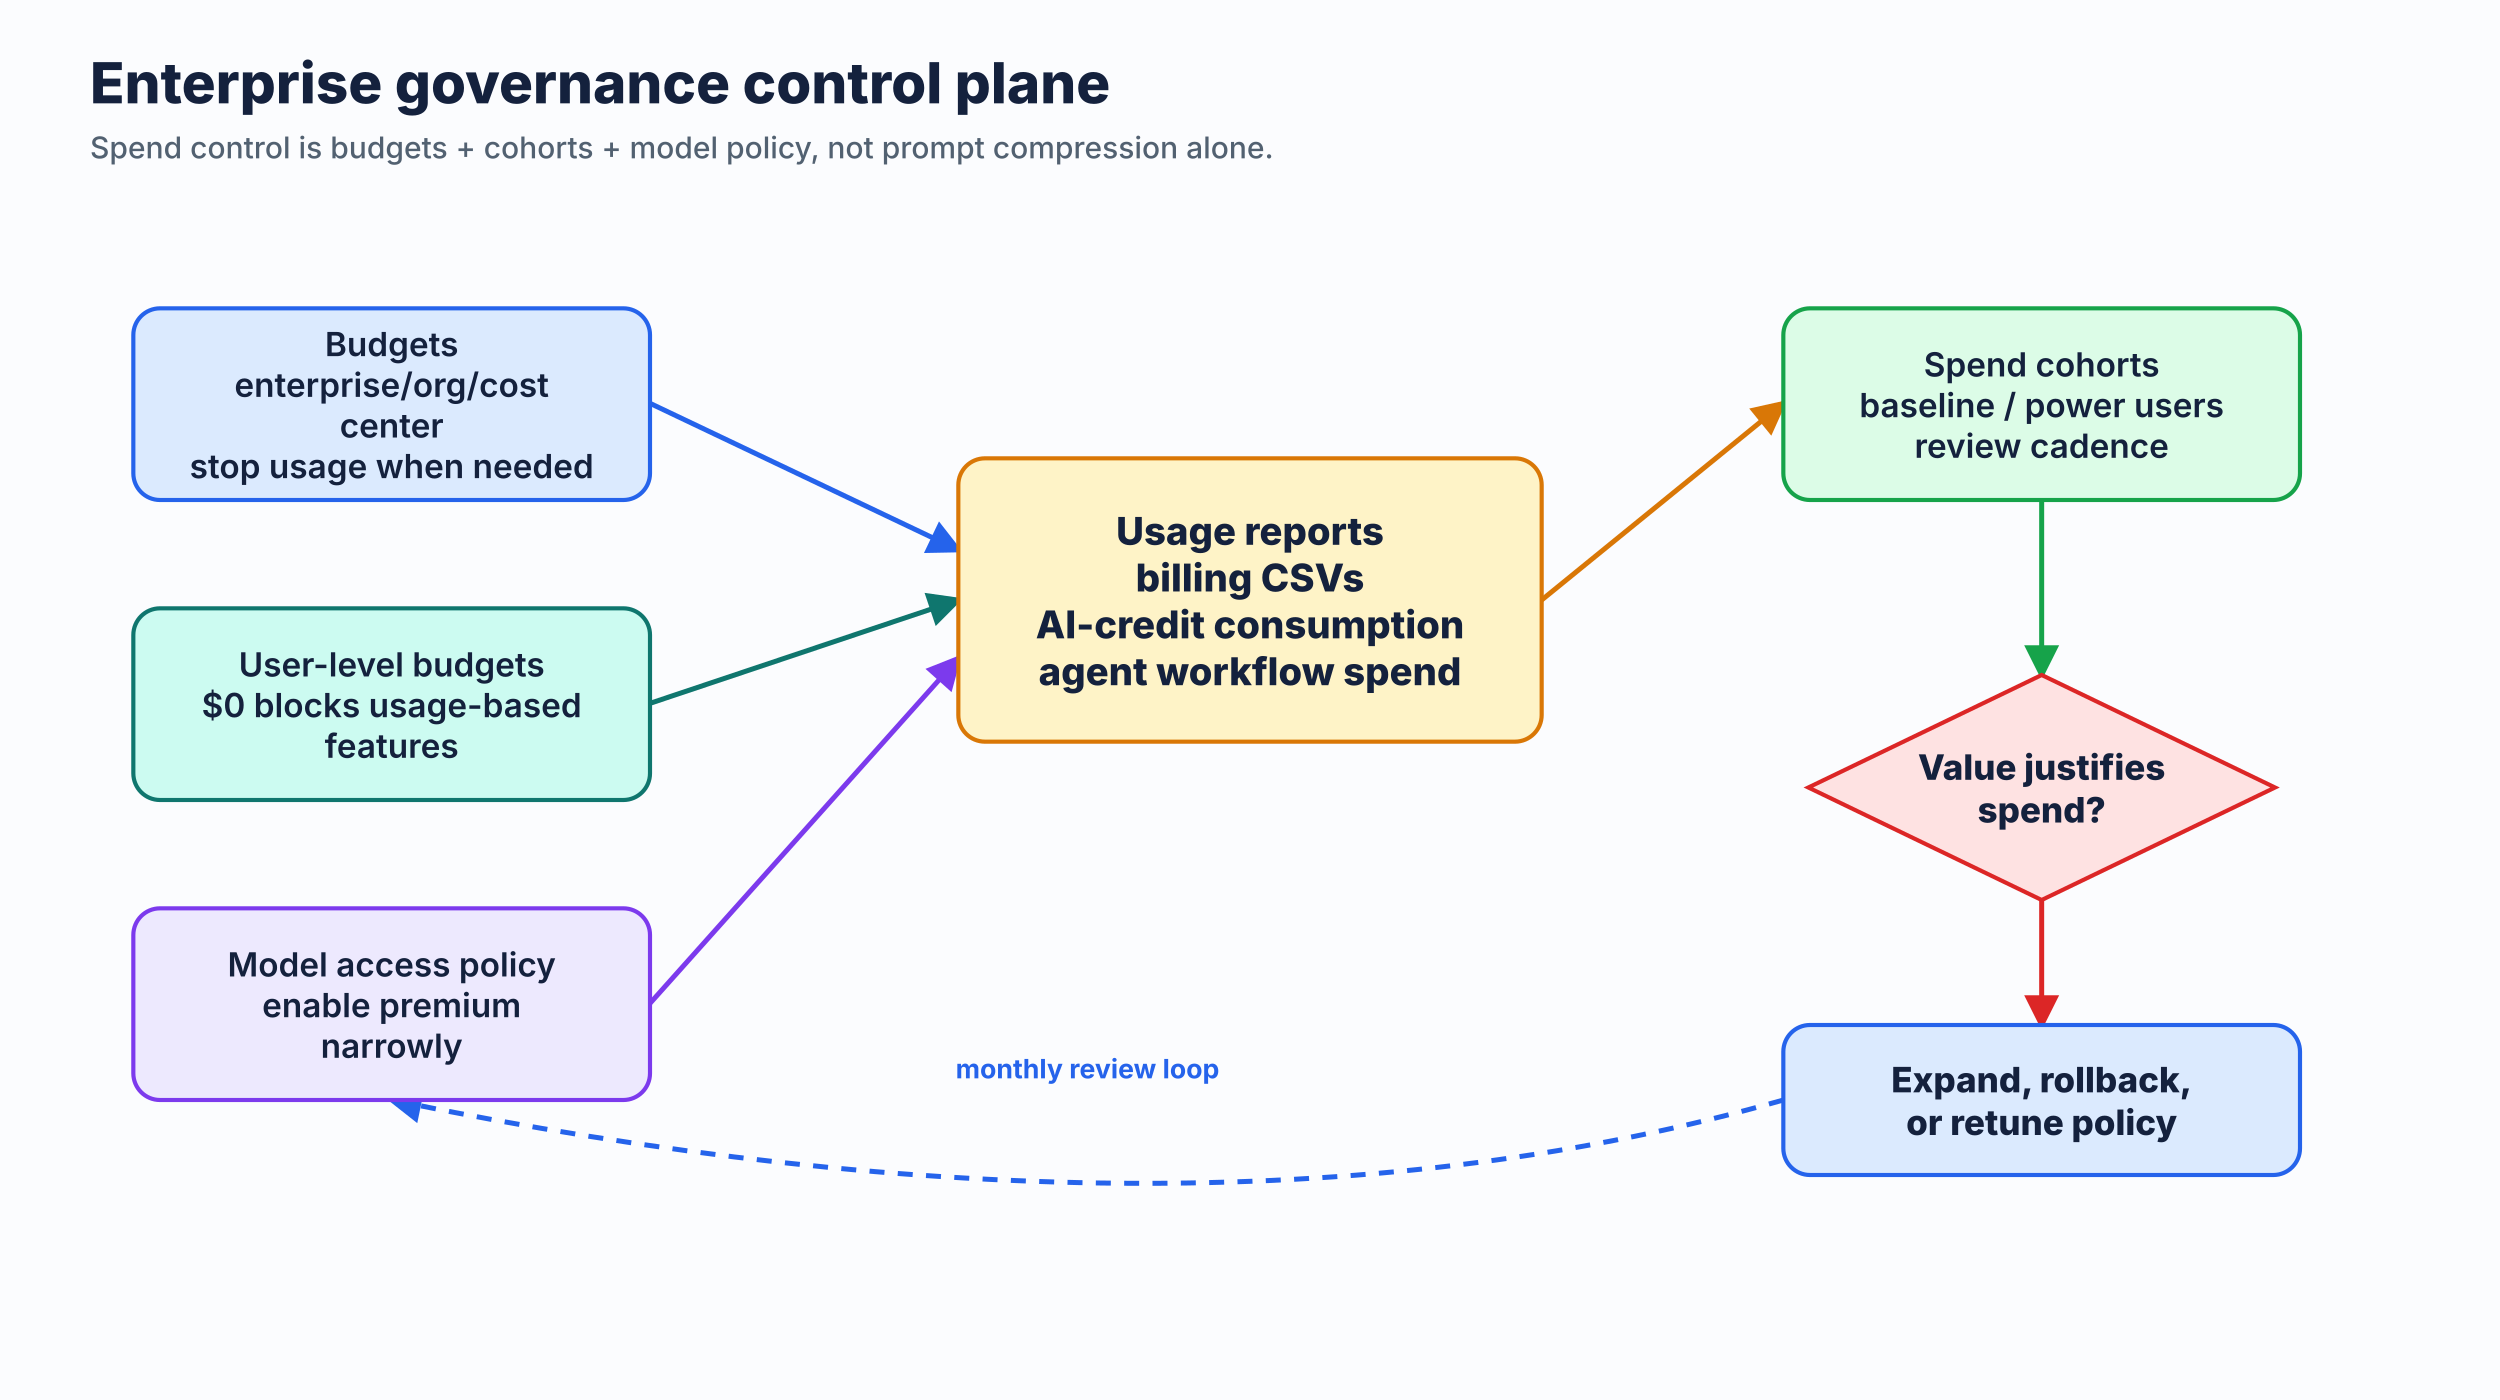
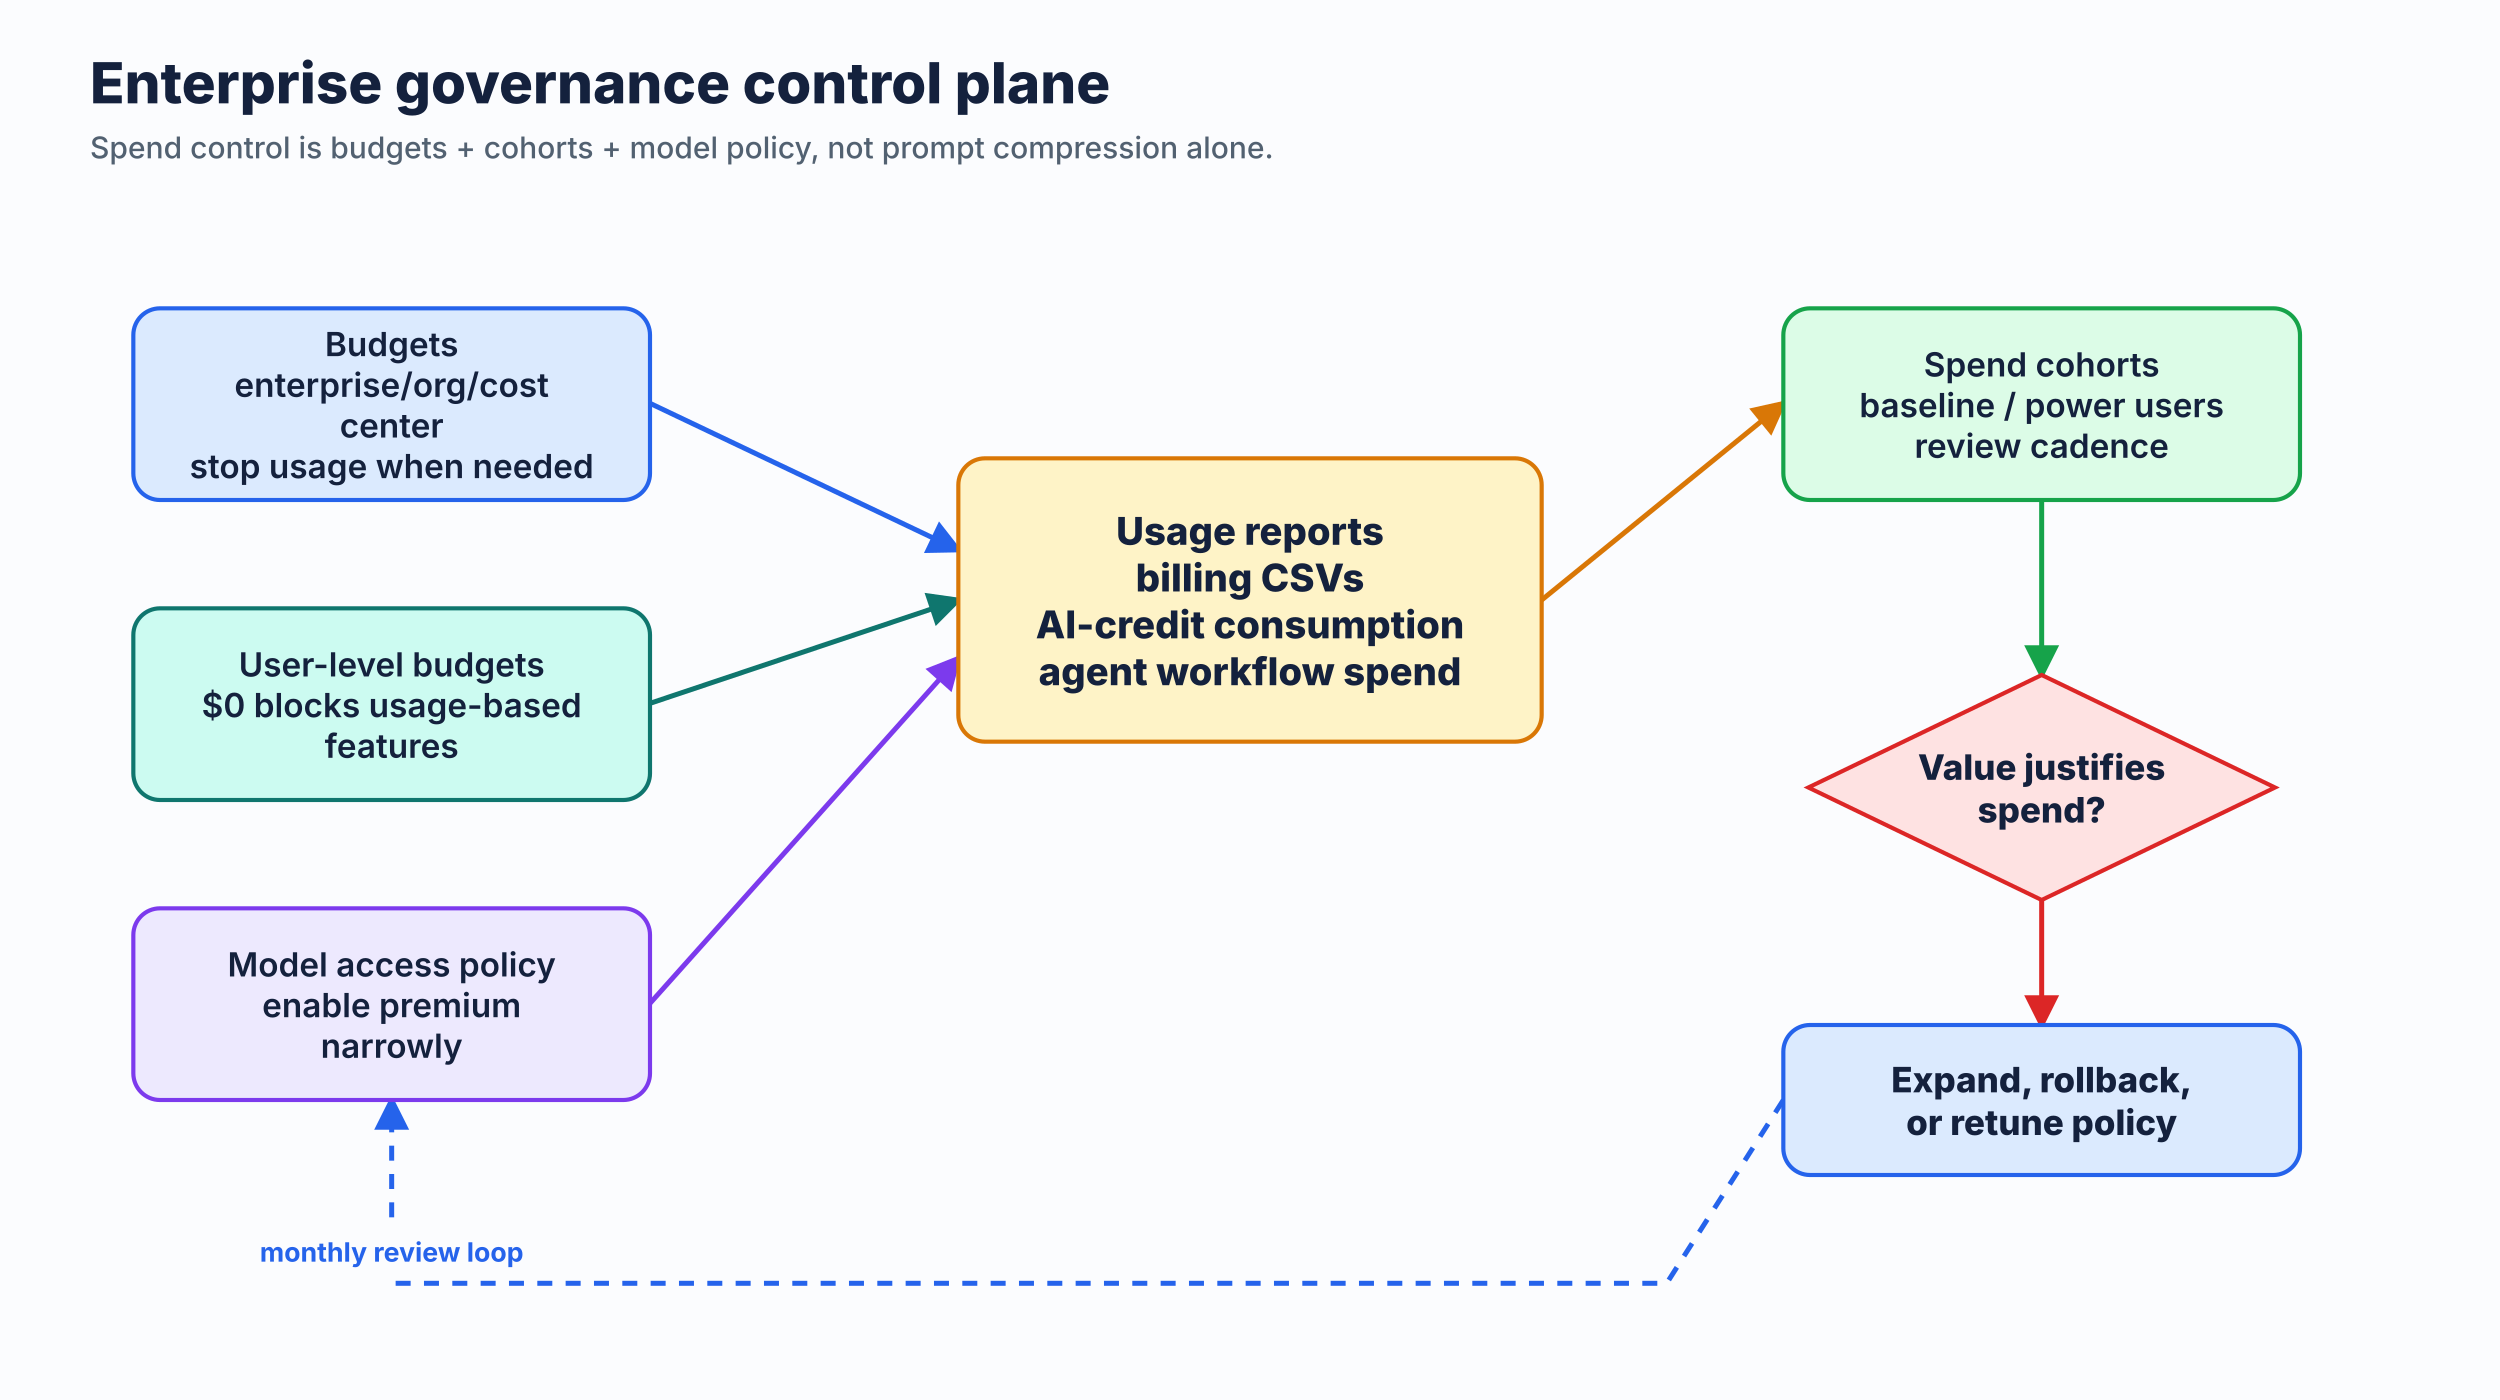
<svg xmlns="http://www.w3.org/2000/svg" width="1500" height="840" viewBox="0 0 1500 840">
  <defs>
    <marker id="arrow_0f766e" viewBox="0 0 10 10" refX="8.5" refY="5" markerWidth="7" markerHeight="7" orient="auto-start-reverse">
      <path d="M 0 0 L 10 5 L 0 10 z" fill="#0f766e" />
    </marker>
    <marker id="arrow_16a34a" viewBox="0 0 10 10" refX="8.5" refY="5" markerWidth="7" markerHeight="7" orient="auto-start-reverse">
      <path d="M 0 0 L 10 5 L 0 10 z" fill="#16a34a" />
    </marker>
    <marker id="arrow_2563eb" viewBox="0 0 10 10" refX="8.5" refY="5" markerWidth="7" markerHeight="7" orient="auto-start-reverse">
      <path d="M 0 0 L 10 5 L 0 10 z" fill="#2563eb" />
    </marker>
    <marker id="arrow_7c3aed" viewBox="0 0 10 10" refX="8.5" refY="5" markerWidth="7" markerHeight="7" orient="auto-start-reverse">
      <path d="M 0 0 L 10 5 L 0 10 z" fill="#7c3aed" />
    </marker>
    <marker id="arrow_d97706" viewBox="0 0 10 10" refX="8.5" refY="5" markerWidth="7" markerHeight="7" orient="auto-start-reverse">
      <path d="M 0 0 L 10 5 L 0 10 z" fill="#d97706" />
    </marker>
    <marker id="arrow_dc2626" viewBox="0 0 10 10" refX="8.5" refY="5" markerWidth="7" markerHeight="7" orient="auto-start-reverse">
      <path d="M 0 0 L 10 5 L 0 10 z" fill="#dc2626" />
    </marker>
    <filter id="shadow" x="-10%" y="-10%" width="120%" height="120%">
      <feDropShadow dx="0" dy="5" stdDeviation="5" flood-color="#0f172a" flood-opacity="0.13" />
    </filter>
  </defs>
  <rect width="100%" height="100%" fill="#fbfcfe" />
  <text x="54" y="62" font-family="Inter,Segoe UI,Arial,sans-serif" font-size="34" font-weight="800" fill="#14213d">Enterprise governance control plane</text>
  <text x="54" y="95" font-family="Inter,Segoe UI,Arial,sans-serif" font-size="18" font-weight="500" fill="#526171">Spend control is budgets + cohorts + model policy, not prompt compression alone.</text>
  <path d="M 390 242 L 575 330" fill="none" stroke="#2563eb" stroke-width="3" marker-end="url(#arrow_2563eb)" />
  <path d="M 390 422 L 575 360" fill="none" stroke="#0f766e" stroke-width="3" marker-end="url(#arrow_0f766e)" />
  <path d="M 390 602 L 575 395" fill="none" stroke="#7c3aed" stroke-width="3" marker-end="url(#arrow_7c3aed)" />
  <path d="M 925 360 L 1070 242" fill="none" stroke="#d97706" stroke-width="3" marker-end="url(#arrow_d97706)" />
  <path d="M 1225 300 L 1225 405" fill="none" stroke="#16a34a" stroke-width="3" marker-end="url(#arrow_16a34a)" />
  <path d="M 1225 540 L 1225 615" fill="none" stroke="#dc2626" stroke-width="3" marker-end="url(#arrow_dc2626)" />
-   <path d="M 1070 660 Q 720 760 235 660" fill="none" stroke="#2563eb" stroke-width="3" marker-end="url(#arrow_2563eb)" stroke-dasharray="9 8" />
-   <rect x="572.5" y="626.0" width="160" height="30" rx="15" fill="#fbfcfe" stroke="none" />
-   <text x="652.5" y="647.0" text-anchor="middle" font-family="Inter,Segoe UI,Arial,sans-serif" font-size="16" font-weight="700" fill="#2563eb">monthly review loop</text>
+   <path d="M 1070 660 L 1000 770 L 235 770 L 235 660" fill="none" stroke="#2563eb" stroke-width="3" marker-end="url(#arrow_2563eb)" stroke-dasharray="9 8" />
+   <rect x="155" y="736" width="160" height="30" rx="15" fill="#fbfcfe" stroke="none" />
+   <text x="235" y="757" text-anchor="middle" font-family="Inter,Segoe UI,Arial,sans-serif" font-size="16" font-weight="700" fill="#2563eb">monthly review loop</text>
  <rect x="80" y="185" width="310" height="115" rx="16" fill="#dbeafe" stroke="#2563eb" stroke-width="2.5" />
  <text x="235.0" y="213.7" text-anchor="middle" font-family="Inter,Segoe UI,Arial,sans-serif" font-size="20" font-weight="600" fill="#14213d">Budgets</text>
  <text x="235.0" y="238.1" text-anchor="middle" font-family="Inter,Segoe UI,Arial,sans-serif" font-size="20" font-weight="600" fill="#14213d">enterprise/org/cost</text>
  <text x="235.0" y="262.5" text-anchor="middle" font-family="Inter,Segoe UI,Arial,sans-serif" font-size="20" font-weight="600" fill="#14213d">center</text>
  <text x="235.0" y="286.9" text-anchor="middle" font-family="Inter,Segoe UI,Arial,sans-serif" font-size="20" font-weight="600" fill="#14213d">stop usage when needed</text>
  <rect x="80" y="365" width="310" height="115" rx="16" fill="#ccfbf1" stroke="#0f766e" stroke-width="2.5" />
  <text x="235.0" y="405.9" text-anchor="middle" font-family="Inter,Segoe UI,Arial,sans-serif" font-size="20" font-weight="600" fill="#14213d">User-level budgets</text>
  <text x="235.0" y="430.3" text-anchor="middle" font-family="Inter,Segoe UI,Arial,sans-serif" font-size="20" font-weight="600" fill="#14213d">$0 blocks usage-based</text>
  <text x="235.0" y="454.7" text-anchor="middle" font-family="Inter,Segoe UI,Arial,sans-serif" font-size="20" font-weight="600" fill="#14213d">features</text>
  <rect x="80" y="545" width="310" height="115" rx="16" fill="#ede9fe" stroke="#7c3aed" stroke-width="2.5" />
  <text x="235.0" y="585.9" text-anchor="middle" font-family="Inter,Segoe UI,Arial,sans-serif" font-size="20" font-weight="600" fill="#14213d">Model access policy</text>
  <text x="235.0" y="610.3" text-anchor="middle" font-family="Inter,Segoe UI,Arial,sans-serif" font-size="20" font-weight="600" fill="#14213d">enable premium</text>
  <text x="235.0" y="634.7" text-anchor="middle" font-family="Inter,Segoe UI,Arial,sans-serif" font-size="20" font-weight="600" fill="#14213d">narrowly</text>
  <rect x="575" y="275" width="350" height="170" rx="16" fill="#fef3c7" stroke="#d97706" stroke-width="2.5" />
  <text x="750.0" y="326.9" text-anchor="middle" font-family="Inter,Segoe UI,Arial,sans-serif" font-size="23" font-weight="800" fill="#14213d">Usage reports</text>
  <text x="750.0" y="354.9" text-anchor="middle" font-family="Inter,Segoe UI,Arial,sans-serif" font-size="23" font-weight="800" fill="#14213d">billing CSVs</text>
  <text x="750.0" y="383.0" text-anchor="middle" font-family="Inter,Segoe UI,Arial,sans-serif" font-size="23" font-weight="800" fill="#14213d">AI-credit consumption</text>
  <text x="750.0" y="411.1" text-anchor="middle" font-family="Inter,Segoe UI,Arial,sans-serif" font-size="23" font-weight="800" fill="#14213d">agent workflow spend</text>
  <rect x="1070" y="185" width="310" height="115" rx="16" fill="#dcfce7" stroke="#16a34a" stroke-width="2.5" />
  <text x="1225.0" y="225.9" text-anchor="middle" font-family="Inter,Segoe UI,Arial,sans-serif" font-size="20" font-weight="600" fill="#14213d">Spend cohorts</text>
  <text x="1225.0" y="250.3" text-anchor="middle" font-family="Inter,Segoe UI,Arial,sans-serif" font-size="20" font-weight="600" fill="#14213d">baseline / power users</text>
  <text x="1225.0" y="274.7" text-anchor="middle" font-family="Inter,Segoe UI,Arial,sans-serif" font-size="20" font-weight="600" fill="#14213d">review cadence</text>
  <polygon points="1225.0,405 1365,472.5 1225.0,540 1085,472.5" fill="#fee2e2" stroke="#dc2626" stroke-width="2.5" />
  <text x="1225.0" y="467.9" text-anchor="middle" font-family="Inter,Segoe UI,Arial,sans-serif" font-size="21" font-weight="800" fill="#14213d">Value justifies</text>
  <text x="1225.0" y="493.5" text-anchor="middle" font-family="Inter,Segoe UI,Arial,sans-serif" font-size="21" font-weight="800" fill="#14213d">spend?</text>
  <rect x="1070" y="615" width="310" height="90" rx="16" fill="#dbeafe" stroke="#2563eb" stroke-width="2.5" />
  <text x="1225.0" y="655.4" text-anchor="middle" font-family="Inter,Segoe UI,Arial,sans-serif" font-size="21" font-weight="800" fill="#14213d">Expand, rollback,</text>
  <text x="1225.0" y="681.0" text-anchor="middle" font-family="Inter,Segoe UI,Arial,sans-serif" font-size="21" font-weight="800" fill="#14213d">or retune policy</text>
</svg>
